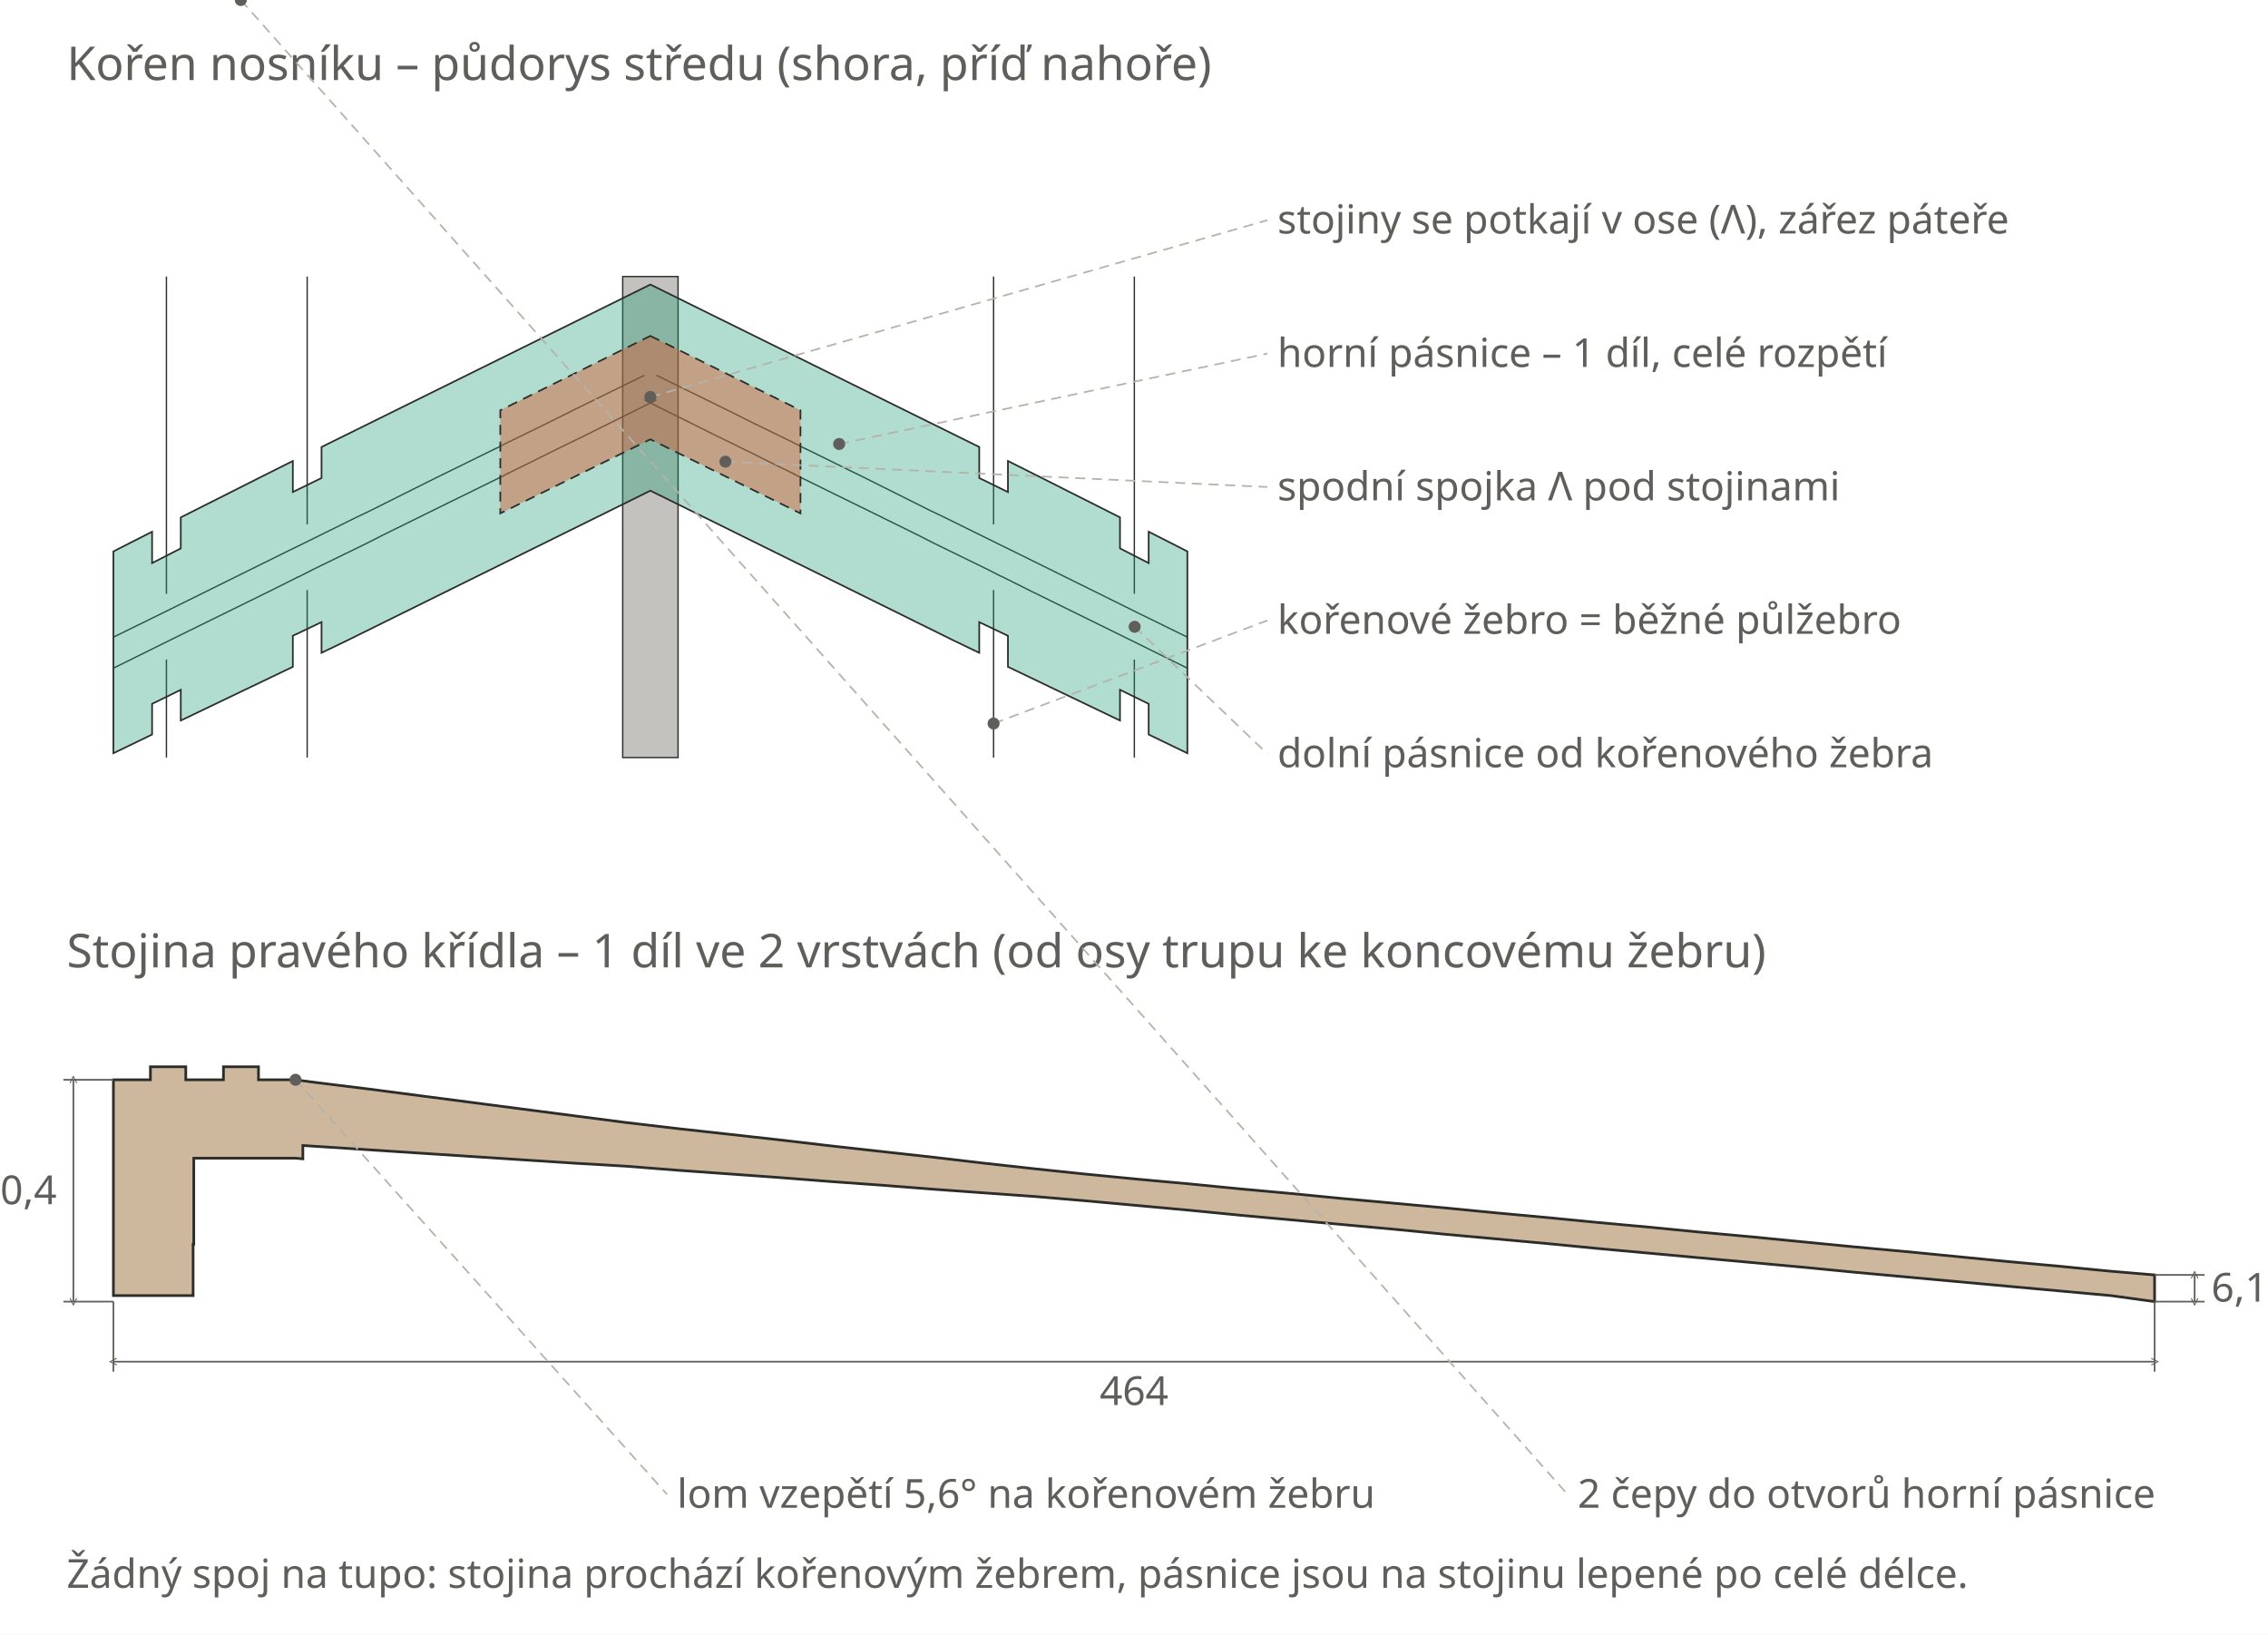
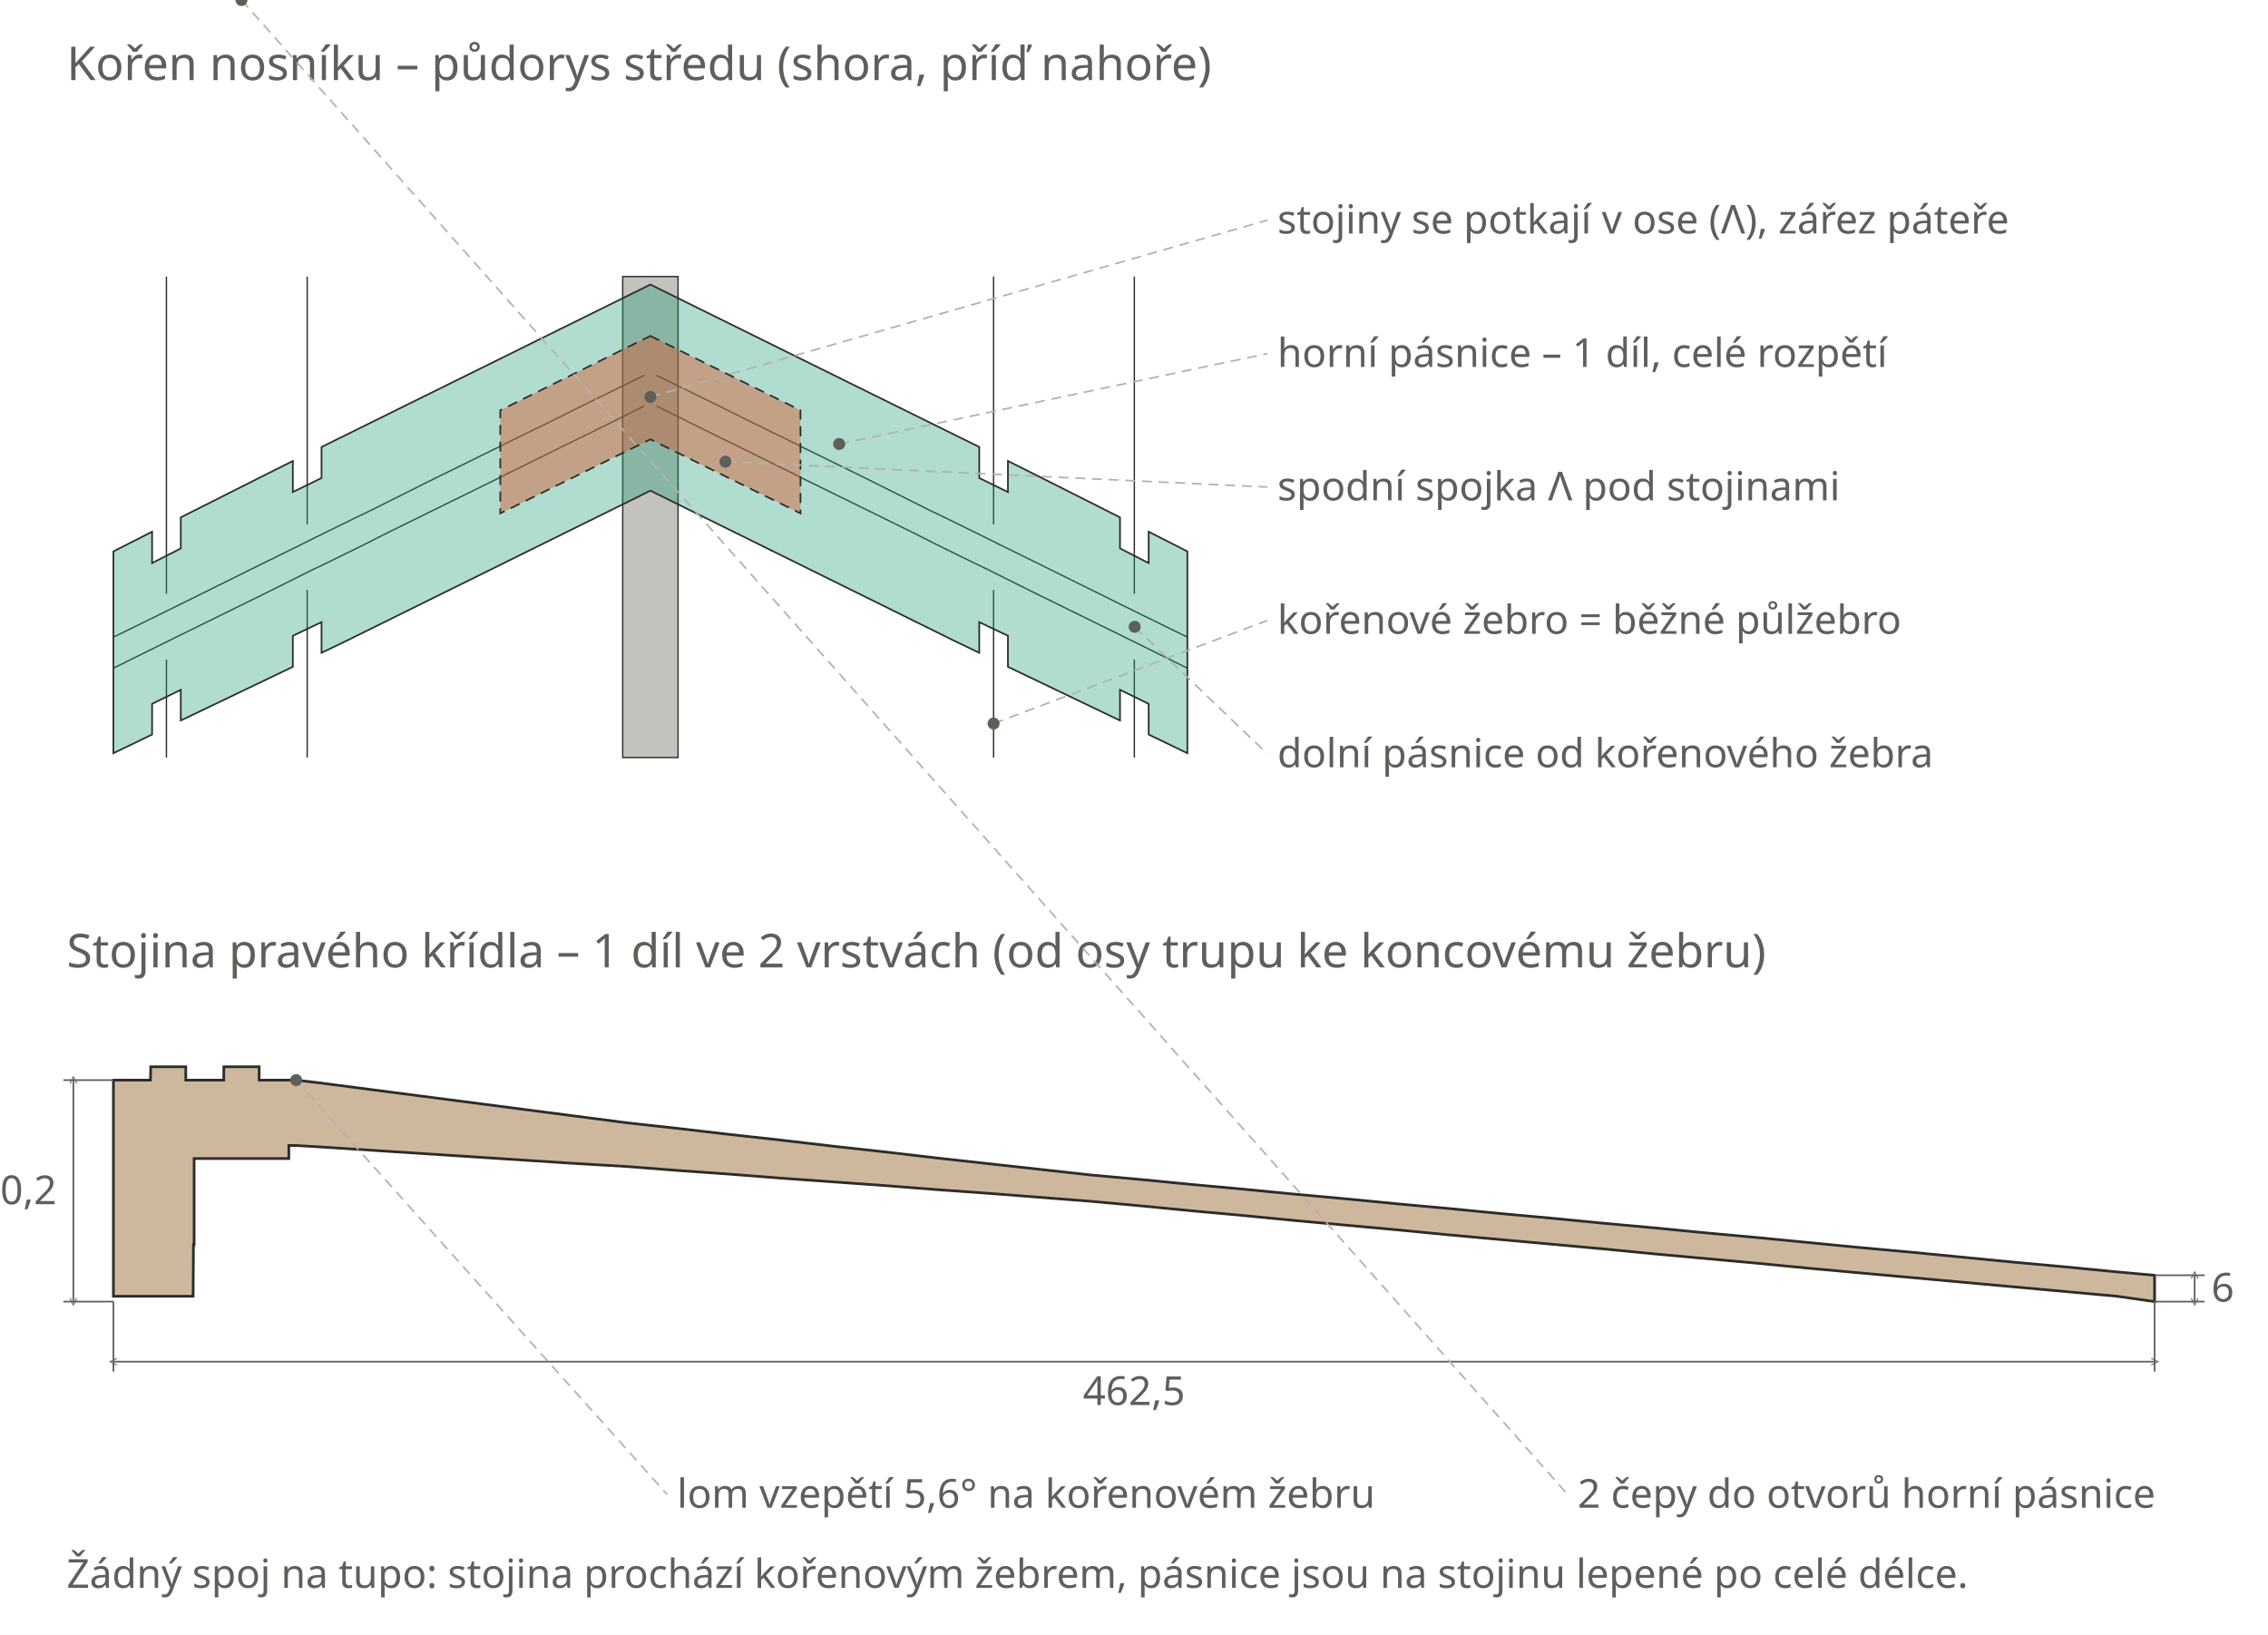
<svg xmlns="http://www.w3.org/2000/svg" width="680" viewBox="0 0 680 490" role="img">
  <defs>
    <marker id="dm" viewBox="0 0 10 10" refX="5" refY="5" markerWidth="5" markerHeight="5" orient="auto-start-reverse">
      <path d="M1 1L9 5L1 9" fill="none" stroke="#5f5e5a" stroke-width="1.2" />
    </marker>
  </defs>
  <rect width="680" height="490" fill="#fff" />
  <text x="20.0" y="24.0" text-anchor="start" font-family="sans-serif" font-size="14" fill="#5f5e5a">Kořen nosníku – půdorys středu (shora, příď nahoře)</text>
  <polygon points="186.7,82.9 203.3,82.9 203.3,227.1 186.7,227.1" fill="#888780" fill-opacity="0.5" stroke="#2c2c2a" stroke-width="0.4" />
-   <polygon points="297.9,82.9 297.9,85.9 297.9,95.5 297.9,105.5 297.9,115.8 297.9,126.4 297.9,137.2 297.9,145.4 297.9,145.4 297.9,148.2 297.9,157.2 297.9,157.2 297.9,148.2 297.9,145.4 297.9,145.4 297.9,137.2 297.9,126.4 297.9,115.8 297.9,105.5 297.9,95.5 297.9,85.9 297.9,82.9" fill="#EF9F27" fill-opacity="0.5" stroke="#2c2c2a" stroke-width="0.4" />
-   <polygon points="297.9,176.9 297.9,182.4 297.9,188.6 297.9,188.7 297.9,194.0 297.9,205.8 297.9,217.6 297.9,227.1 297.9,227.1 297.9,217.6 297.9,205.8 297.9,194.0 297.9,188.7 297.9,188.6 297.9,182.4 297.9,176.9" fill="#EF9F27" fill-opacity="0.5" stroke="#2c2c2a" stroke-width="0.4" />
-   <polygon points="340.1,82.9 340.1,89.1 340.1,97.6 340.1,106.4 340.1,115.6 340.1,125.0 340.1,134.8 340.1,144.8 340.1,155.0 340.1,165.4 340.1,166.7 340.1,166.7 340.1,176.1 340.1,178.0 340.1,178.0 340.1,176.1 340.1,166.7 340.1,166.7 340.1,165.4 340.1,155.0 340.1,144.8 340.1,134.8 340.1,125.0 340.1,115.6 340.1,106.4 340.1,97.6 340.1,89.1 340.1,82.9" fill="#EF9F27" fill-opacity="0.5" stroke="#2c2c2a" stroke-width="0.4" />
-   <polygon points="340.1,197.7 340.1,197.8 340.1,208.8 340.1,209.0 340.1,209.0 340.1,219.9 340.1,227.1 340.1,227.1 340.1,219.9 340.1,209.0 340.1,209.0 340.1,208.8 340.1,197.8 340.1,197.7" fill="#EF9F27" fill-opacity="0.5" stroke="#2c2c2a" stroke-width="0.4" />
-   <polygon points="92.1,82.9 92.1,85.9 92.1,95.5 92.1,105.5 92.1,115.8 92.1,126.4 92.1,137.2 92.1,145.4 92.1,145.4 92.1,148.2 92.1,157.2 92.1,157.2 92.1,148.2 92.1,145.4 92.1,145.4 92.1,137.2 92.1,126.4 92.1,115.8 92.1,105.5 92.1,95.5 92.1,85.9 92.1,82.9" fill="#EF9F27" fill-opacity="0.5" stroke="#2c2c2a" stroke-width="0.4" />
-   <polygon points="92.1,176.9 92.1,182.4 92.1,188.6 92.1,188.7 92.1,194.0 92.1,205.8 92.1,217.6 92.1,227.1 92.1,227.1 92.1,217.6 92.1,205.8 92.1,194.0 92.1,188.7 92.1,188.6 92.1,182.4 92.1,176.9" fill="#EF9F27" fill-opacity="0.5" stroke="#2c2c2a" stroke-width="0.4" />
-   <polygon points="49.9,82.9 49.9,89.1 49.9,97.6 49.9,106.4 49.9,115.6 49.9,125.0 49.9,134.8 49.9,144.8 49.9,155.0 49.9,165.4 49.9,166.7 49.9,166.7 49.9,176.1 49.9,178.0 49.9,178.0 49.9,176.1 49.9,166.7 49.9,166.7 49.9,165.4 49.9,155.0 49.9,144.8 49.9,134.8 49.9,125.0 49.9,115.6 49.9,106.4 49.9,97.6 49.9,89.1 49.9,82.9" fill="#EF9F27" fill-opacity="0.5" stroke="#2c2c2a" stroke-width="0.4" />
-   <polygon points="49.9,197.7 49.9,197.8 49.9,208.8 49.9,209.0 49.9,209.0 49.9,219.9 49.9,227.1 49.9,227.1 49.9,219.9 49.9,209.0 49.9,209.0 49.9,208.8 49.9,197.8 49.9,197.7" fill="#EF9F27" fill-opacity="0.5" stroke="#2c2c2a" stroke-width="0.4" />
-   <polygon points="196.8,112.5 217.8,122.8 217.8,122.8 225.8,126.8 237.7,132.6 237.7,132.6 241.2,134.4 241.2,134.4 241.2,134.4 241.2,134.4 241.3,134.4 241.3,134.4 241.4,134.5 241.4,134.5 241.4,134.5 241.4,134.5 241.5,134.5 241.5,134.5 241.5,134.5 241.5,134.5 241.6,134.6 241.6,134.6 241.6,134.6 241.6,134.6 241.7,134.6 241.7,134.6 241.7,134.6 241.7,134.6 241.8,134.7 241.8,134.7 241.8,134.7 241.8,134.7 242.0,134.7 242.0,134.7 242.1,134.8 242.1,134.8 242.2,134.9 242.2,134.9 242.3,134.9 242.3,134.9 254.7,141.0 259.0,143.1 259.0,143.1 278.8,153.0 278.8,153.0 283.6,155.3 299.8,163.3 299.8,163.3 303.9,165.3 303.9,165.3 312.6,169.6 341.5,183.9 356.0,191.0 356.0,191.0 341.5,183.9 312.6,169.6 303.9,165.3 303.9,165.3 299.8,163.3 299.8,163.3 283.6,155.3 278.8,153.0 278.8,153.0 259.0,143.1 259.0,143.1 254.7,141.0 242.3,134.9 242.3,134.9 242.2,134.9 242.2,134.9 242.1,134.8 242.1,134.8 242.0,134.7 242.0,134.7 241.8,134.7 241.8,134.7 241.8,134.7 241.8,134.7 241.7,134.6 241.7,134.6 241.7,134.6 241.7,134.6 241.6,134.6 241.6,134.6 241.6,134.6 241.6,134.6 241.5,134.5 241.5,134.5 241.5,134.5 241.5,134.5 241.4,134.5 241.4,134.5 241.4,134.5 241.4,134.5 241.3,134.4 241.3,134.4 241.2,134.4 241.2,134.4 241.2,134.4 241.2,134.4 237.7,132.6 237.7,132.6 225.8,126.8 217.8,122.8 217.8,122.8 196.8,112.5" fill="#854F0B" fill-opacity="0.5" stroke="#2c2c2a" stroke-width="0.4" />
-   <polygon points="193.2,119.9 214.1,130.3 214.1,130.3 222.1,134.2 234.0,140.1 234.0,140.1 237.5,141.8 237.5,141.8 237.6,141.8 237.6,141.9 237.6,141.9 237.6,141.9 237.7,141.9 237.7,141.9 237.7,141.9 237.7,141.9 237.8,142.0 237.8,142.0 237.8,142.0 237.8,142.0 237.9,142.0 237.9,142.0 237.9,142.0 237.9,142.0 238.0,142.1 238.0,142.1 238.1,142.1 238.1,142.1 238.1,142.1 238.1,142.1 238.2,142.1 238.2,142.1 238.3,142.2 238.3,142.2 238.4,142.3 238.4,142.3 238.5,142.3 238.5,142.3 238.6,142.4 238.6,142.4 251.0,148.5 255.3,150.6 255.3,150.6 275.2,160.4 275.2,160.4 279.9,162.8 296.1,170.7 296.1,170.7 300.2,172.8 300.3,172.8 308.9,177.1 337.8,191.3 356.0,200.3 356.0,200.3 337.8,191.3 308.9,177.1 300.3,172.8 300.2,172.8 296.1,170.7 296.1,170.7 279.9,162.8 275.2,160.4 275.2,160.4 255.3,150.6 255.3,150.6 251.0,148.5 238.6,142.4 238.6,142.4 238.5,142.3 238.5,142.3 238.4,142.3 238.4,142.3 238.3,142.2 238.3,142.2 238.2,142.1 238.2,142.1 238.1,142.1 238.1,142.1 238.1,142.1 238.1,142.1 238.0,142.1 238.0,142.1 237.9,142.0 237.9,142.0 237.9,142.0 237.9,142.0 237.8,142.0 237.8,142.0 237.8,142.0 237.8,142.0 237.7,141.9 237.7,141.9 237.7,141.9 237.7,141.9 237.6,141.9 237.6,141.9 237.6,141.9 237.6,141.8 237.5,141.8 237.5,141.8 234.0,140.1 234.0,140.1 222.1,134.2 214.1,130.3 214.1,130.3 193.2,119.9" fill="#854F0B" fill-opacity="0.5" stroke="#2c2c2a" stroke-width="0.4" />
-   <polygon points="196.8,119.9 175.9,130.3 175.9,130.3 167.9,134.2 156.0,140.1 156.0,140.1 152.5,141.8 152.5,141.8 152.4,141.8 152.4,141.9 152.4,141.9 152.4,141.9 152.3,141.9 152.3,141.9 152.3,141.9 152.3,141.9 152.2,142.0 152.2,142.0 152.2,142.0 152.2,142.0 152.1,142.0 152.1,142.0 152.1,142.0 152.1,142.0 152.0,142.1 152.0,142.1 151.9,142.1 151.9,142.1 151.9,142.1 151.9,142.1 151.8,142.1 151.8,142.1 151.7,142.2 151.7,142.2 151.6,142.3 151.6,142.3 151.5,142.3 151.5,142.3 151.4,142.4 151.4,142.4 139.0,148.5 134.7,150.6 134.7,150.6 114.8,160.4 114.8,160.4 110.1,162.8 93.9,170.7 93.9,170.7 89.8,172.8 89.7,172.8 81.1,177.1 52.2,191.3 34.0,200.3 34.0,200.3 52.2,191.3 81.1,177.1 89.7,172.8 89.8,172.8 93.9,170.7 93.9,170.7 110.1,162.8 114.8,160.4 114.8,160.4 134.7,150.6 134.7,150.6 139.0,148.5 151.4,142.4 151.4,142.4 151.5,142.3 151.5,142.3 151.6,142.3 151.6,142.3 151.7,142.2 151.7,142.2 151.8,142.1 151.8,142.1 151.9,142.1 151.9,142.1 151.9,142.1 151.9,142.1 152.0,142.1 152.0,142.1 152.1,142.0 152.1,142.0 152.1,142.0 152.1,142.0 152.2,142.0 152.2,142.0 152.2,142.0 152.2,142.0 152.3,141.9 152.3,141.9 152.3,141.9 152.3,141.9 152.4,141.9 152.4,141.9 152.4,141.9 152.4,141.8 152.5,141.8 152.5,141.8 156.0,140.1 156.0,140.1 167.9,134.2 175.9,130.3 175.9,130.3 196.8,119.9" fill="#854F0B" fill-opacity="0.5" stroke="#2c2c2a" stroke-width="0.4" />
-   <polygon points="193.2,112.5 172.2,122.8 172.2,122.8 164.2,126.8 152.3,132.6 152.3,132.6 148.8,134.4 148.8,134.4 148.8,134.4 148.8,134.4 148.7,134.4 148.7,134.4 148.6,134.5 148.6,134.5 148.6,134.5 148.6,134.5 148.5,134.5 148.5,134.5 148.5,134.5 148.5,134.5 148.4,134.6 148.4,134.6 148.4,134.6 148.4,134.6 148.3,134.6 148.3,134.6 148.3,134.6 148.3,134.6 148.2,134.7 148.2,134.7 148.2,134.7 148.2,134.7 148.0,134.7 148.0,134.7 147.9,134.8 147.9,134.8 147.8,134.9 147.8,134.9 147.7,134.9 147.7,134.9 135.3,141.0 131.0,143.1 131.0,143.1 111.2,153.0 111.2,153.0 106.4,155.3 90.2,163.3 90.2,163.3 86.1,165.3 86.1,165.3 77.4,169.6 48.5,183.9 34.0,191.0 34.0,191.0 48.5,183.9 77.4,169.6 86.1,165.3 86.1,165.3 90.2,163.3 90.2,163.3 106.4,155.3 111.2,153.0 111.2,153.0 131.0,143.1 131.0,143.1 135.3,141.0 147.7,134.9 147.7,134.9 147.8,134.9 147.8,134.9 147.9,134.8 147.9,134.8 148.0,134.7 148.0,134.7 148.2,134.7 148.2,134.7 148.2,134.7 148.2,134.7 148.3,134.6 148.3,134.6 148.3,134.6 148.3,134.6 148.4,134.6 148.4,134.6 148.4,134.6 148.4,134.6 148.5,134.5 148.5,134.5 148.5,134.5 148.5,134.5 148.6,134.5 148.6,134.5 148.6,134.5 148.6,134.5 148.7,134.4 148.7,134.4 148.8,134.4 148.8,134.4 148.8,134.4 148.8,134.4 152.3,132.6 152.3,132.6 164.2,126.8 172.2,122.8 172.2,122.8 193.2,112.5" fill="#854F0B" fill-opacity="0.5" stroke="#2c2c2a" stroke-width="0.4" />
+   <polygon points="297.9,82.9 297.9,85.9 297.9,95.5 297.9,105.5 297.9,115.8 297.9,126.4 297.9,137.2 297.9,143.3 297.9,143.3 297.9,148.2 297.9,157.2 297.9,157.2 297.9,148.2 297.9,143.3 297.9,143.3 297.9,137.2 297.9,126.4 297.9,115.8 297.9,105.5 297.9,95.5 297.9,85.9 297.9,82.9" fill="#EF9F27" fill-opacity="0.5" stroke="#2c2c2a" stroke-width="0.4" />
+   <polygon points="297.9,176.9 297.9,182.4 297.9,190.7 297.9,190.7 297.9,194.0 297.9,205.8 297.9,217.6 297.9,227.1 297.9,227.1 297.9,217.6 297.9,205.8 297.9,194.0 297.9,190.7 297.9,190.7 297.9,182.4 297.9,176.9" fill="#EF9F27" fill-opacity="0.5" stroke="#2c2c2a" stroke-width="0.4" />
+   <polygon points="340.1,82.9 340.1,89.1 340.1,97.6 340.1,106.4 340.1,115.6 340.1,125.0 340.1,134.8 340.1,144.8 340.1,155.0 340.1,164.6 340.1,164.6 340.1,165.4 340.1,176.1 340.1,178.0 340.1,178.0 340.1,176.1 340.1,165.4 340.1,164.6 340.1,164.6 340.1,155.0 340.1,144.8 340.1,134.8 340.1,125.0 340.1,115.6 340.1,106.4 340.1,97.6 340.1,89.1 340.1,82.9" fill="#EF9F27" fill-opacity="0.5" stroke="#2c2c2a" stroke-width="0.4" />
+   <polygon points="340.1,197.7 340.1,197.8 340.1,208.8 340.1,211.0 340.1,211.0 340.1,219.9 340.1,227.1 340.1,227.1 340.1,219.9 340.1,211.0 340.1,211.0 340.1,208.8 340.1,197.8 340.1,197.7" fill="#EF9F27" fill-opacity="0.5" stroke="#2c2c2a" stroke-width="0.4" />
+   <polygon points="92.1,82.9 92.1,85.9 92.1,95.5 92.1,105.5 92.1,115.8 92.1,126.4 92.1,137.2 92.1,143.3 92.1,143.3 92.1,148.2 92.1,157.2 92.1,157.2 92.1,148.2 92.1,143.3 92.1,143.3 92.1,137.2 92.1,126.4 92.1,115.8 92.1,105.5 92.1,95.5 92.1,85.9 92.1,82.9" fill="#EF9F27" fill-opacity="0.5" stroke="#2c2c2a" stroke-width="0.4" />
+   <polygon points="92.1,176.9 92.1,182.4 92.1,190.7 92.1,190.7 92.1,194.0 92.1,205.8 92.1,217.6 92.1,227.1 92.1,227.1 92.1,217.6 92.1,205.8 92.1,194.0 92.1,190.7 92.1,190.7 92.1,182.4 92.1,176.9" fill="#EF9F27" fill-opacity="0.5" stroke="#2c2c2a" stroke-width="0.4" />
+   <polygon points="49.9,82.9 49.9,89.1 49.9,97.6 49.9,106.4 49.9,115.6 49.9,125.0 49.9,134.8 49.9,144.8 49.9,155.0 49.9,164.6 49.9,164.6 49.9,165.4 49.9,176.1 49.9,178.0 49.9,178.0 49.9,176.1 49.9,165.4 49.9,164.6 49.9,164.6 49.9,155.0 49.9,144.8 49.9,134.8 49.9,125.0 49.9,115.6 49.9,106.4 49.9,97.6 49.9,89.1 49.9,82.9" fill="#EF9F27" fill-opacity="0.5" stroke="#2c2c2a" stroke-width="0.4" />
+   <polygon points="49.9,197.7 49.9,197.8 49.9,208.8 49.9,211.0 49.9,211.0 49.9,219.9 49.9,227.1 49.9,227.1 49.9,219.9 49.9,211.0 49.9,211.0 49.9,208.8 49.9,197.8 49.9,197.7" fill="#EF9F27" fill-opacity="0.5" stroke="#2c2c2a" stroke-width="0.4" />
+   <polygon points="196.8,112.5 217.8,122.8 217.8,122.8 225.8,126.8 237.7,132.6 237.7,132.6 241.2,134.4 241.2,134.4 241.2,134.4 241.2,134.4 241.3,134.4 241.3,134.4 241.4,134.5 241.4,134.5 241.4,134.5 241.4,134.5 241.5,134.5 241.5,134.5 241.5,134.5 241.5,134.5 241.6,134.6 241.6,134.6 241.6,134.6 241.6,134.6 241.7,134.6 241.7,134.6 241.7,134.6 241.7,134.6 241.8,134.7 241.8,134.7 241.8,134.7 241.8,134.7 242.0,134.7 242.0,134.7 242.1,134.8 242.1,134.8 242.2,134.9 242.2,134.9 242.3,134.9 242.3,134.9 254.7,141.0 259.0,143.1 259.0,143.1 278.8,153.0 278.8,153.0 283.6,155.3 295.6,161.2 295.6,161.2 299.8,163.3 299.8,163.3 312.6,169.6 341.5,183.9 356.0,191.0 356.0,191.0 341.5,183.9 312.6,169.6 299.8,163.3 299.8,163.3 295.6,161.2 295.6,161.2 283.6,155.3 278.8,153.0 278.8,153.0 259.0,143.1 259.0,143.1 254.7,141.0 242.3,134.9 242.3,134.9 242.2,134.9 242.2,134.9 242.1,134.8 242.1,134.8 242.0,134.7 242.0,134.7 241.8,134.7 241.8,134.7 241.8,134.7 241.8,134.7 241.7,134.6 241.7,134.6 241.7,134.6 241.7,134.6 241.6,134.6 241.6,134.6 241.6,134.6 241.6,134.6 241.5,134.5 241.5,134.5 241.5,134.5 241.5,134.5 241.4,134.5 241.4,134.5 241.4,134.5 241.4,134.5 241.3,134.4 241.3,134.4 241.2,134.4 241.2,134.4 241.2,134.4 241.2,134.4 237.7,132.6 237.7,132.6 225.8,126.8 217.8,122.8 217.8,122.8 196.8,112.5" fill="#854F0B" fill-opacity="0.5" stroke="#2c2c2a" stroke-width="0.4" />
+   <polygon points="196.8,121.7 214.1,130.3 214.1,130.3 222.1,134.2 234.0,140.1 234.0,140.1 237.5,141.8 237.5,141.8 237.6,141.8 237.6,141.9 237.6,141.9 237.6,141.9 237.7,141.9 237.7,141.9 237.7,141.9 237.7,141.9 237.8,142.0 237.8,142.0 237.8,142.0 237.8,142.0 237.9,142.0 237.9,142.0 237.9,142.0 237.9,142.0 238.0,142.1 238.0,142.1 238.1,142.1 238.1,142.1 238.1,142.1 238.1,142.1 238.2,142.1 238.2,142.1 238.3,142.2 238.3,142.2 238.4,142.3 238.4,142.3 238.5,142.3 238.5,142.3 238.6,142.4 238.6,142.4 251.0,148.5 255.3,150.6 255.3,150.6 275.2,160.4 275.2,160.4 279.9,162.8 291.9,168.7 291.9,168.7 296.1,170.7 296.1,170.7 308.9,177.1 337.8,191.3 356.0,200.3 356.0,200.3 337.8,191.3 308.9,177.1 296.1,170.7 296.1,170.7 291.9,168.7 291.9,168.7 279.9,162.8 275.2,160.4 275.2,160.4 255.3,150.6 255.3,150.6 251.0,148.5 238.6,142.4 238.6,142.4 238.5,142.3 238.5,142.3 238.4,142.3 238.4,142.3 238.3,142.2 238.3,142.2 238.2,142.1 238.2,142.1 238.1,142.1 238.1,142.1 238.1,142.1 238.1,142.1 238.0,142.1 238.0,142.1 237.9,142.0 237.9,142.0 237.9,142.0 237.9,142.0 237.8,142.0 237.8,142.0 237.8,142.0 237.8,142.0 237.7,141.9 237.7,141.9 237.7,141.9 237.7,141.9 237.6,141.9 237.6,141.9 237.6,141.9 237.6,141.8 237.5,141.8 237.5,141.8 234.0,140.1 234.0,140.1 222.1,134.2 214.1,130.3 214.1,130.3 196.8,121.7" fill="#854F0B" fill-opacity="0.5" stroke="#2c2c2a" stroke-width="0.4" />
+   <polygon points="193.2,121.7 175.9,130.3 175.9,130.3 167.9,134.2 156.0,140.1 156.0,140.1 152.5,141.8 152.5,141.8 152.4,141.8 152.4,141.9 152.4,141.9 152.4,141.9 152.3,141.9 152.3,141.9 152.3,141.9 152.3,141.9 152.2,142.0 152.2,142.0 152.2,142.0 152.2,142.0 152.1,142.0 152.1,142.0 152.1,142.0 152.1,142.0 152.0,142.1 152.0,142.1 151.9,142.1 151.9,142.1 151.9,142.1 151.9,142.1 151.8,142.1 151.8,142.1 151.7,142.2 151.7,142.2 151.6,142.3 151.6,142.3 151.5,142.3 151.5,142.3 151.4,142.4 151.4,142.4 139.0,148.5 134.7,150.6 134.7,150.6 114.8,160.4 114.8,160.4 110.1,162.8 98.1,168.7 98.1,168.7 93.9,170.7 93.9,170.7 81.1,177.1 52.2,191.3 34.0,200.3 34.0,200.3 52.2,191.3 81.1,177.1 93.9,170.7 93.9,170.7 98.1,168.7 98.1,168.7 110.1,162.8 114.8,160.4 114.8,160.4 134.7,150.6 134.7,150.6 139.0,148.5 151.4,142.4 151.4,142.4 151.5,142.3 151.5,142.3 151.6,142.3 151.6,142.3 151.7,142.2 151.7,142.2 151.8,142.1 151.8,142.1 151.9,142.1 151.9,142.1 151.9,142.1 151.9,142.1 152.0,142.1 152.0,142.1 152.1,142.0 152.1,142.0 152.1,142.0 152.1,142.0 152.2,142.0 152.2,142.0 152.2,142.0 152.2,142.0 152.3,141.9 152.3,141.9 152.3,141.9 152.3,141.9 152.4,141.9 152.4,141.9 152.4,141.9 152.4,141.8 152.5,141.8 152.5,141.8 156.0,140.1 156.0,140.1 167.9,134.2 175.9,130.3 175.9,130.3 193.2,121.7" fill="#854F0B" fill-opacity="0.5" stroke="#2c2c2a" stroke-width="0.4" />
+   <polygon points="193.2,112.5 172.2,122.8 172.2,122.8 164.2,126.8 152.3,132.6 152.3,132.6 148.8,134.4 148.8,134.4 148.8,134.4 148.8,134.4 148.7,134.4 148.7,134.4 148.6,134.5 148.6,134.5 148.6,134.5 148.6,134.5 148.5,134.5 148.5,134.5 148.5,134.5 148.5,134.5 148.4,134.6 148.4,134.6 148.4,134.6 148.4,134.6 148.3,134.6 148.3,134.6 148.3,134.6 148.3,134.6 148.2,134.7 148.2,134.7 148.2,134.7 148.2,134.7 148.0,134.7 148.0,134.7 147.9,134.8 147.9,134.8 147.8,134.9 147.8,134.9 147.7,134.9 147.7,134.9 135.3,141.0 131.0,143.1 131.0,143.1 111.2,153.0 111.2,153.0 106.4,155.3 94.4,161.2 94.4,161.2 90.2,163.3 90.2,163.3 77.4,169.6 48.5,183.9 34.0,191.0 34.0,191.0 48.5,183.9 77.4,169.6 90.2,163.3 90.2,163.3 94.4,161.2 94.4,161.2 106.4,155.3 111.2,153.0 111.2,153.0 131.0,143.1 131.0,143.1 135.3,141.0 147.7,134.9 147.7,134.9 147.8,134.9 147.8,134.9 147.9,134.8 147.9,134.8 148.0,134.7 148.0,134.7 148.2,134.7 148.2,134.7 148.2,134.7 148.2,134.7 148.3,134.6 148.3,134.6 148.3,134.6 148.3,134.6 148.4,134.6 148.4,134.6 148.4,134.6 148.4,134.6 148.5,134.5 148.5,134.5 148.5,134.5 148.5,134.5 148.6,134.5 148.6,134.5 148.6,134.5 148.6,134.5 148.7,134.4 148.7,134.4 148.8,134.4 148.8,134.4 148.8,134.4 148.8,134.4 152.3,132.6 152.3,132.6 164.2,126.8 172.2,122.8 172.2,122.8 193.2,112.5" fill="#854F0B" fill-opacity="0.5" stroke="#2c2c2a" stroke-width="0.4" />
  <polygon points="195.0,85.3 293.6,134.0 293.6,143.3 302.2,147.5 302.2,138.2 310.2,142.2 335.8,155.1 335.8,164.4 344.4,168.8 344.4,159.4 356.0,165.3 356.0,225.8 344.4,220.2 344.4,211.0 335.8,206.8 335.8,216.0 302.2,199.9 302.2,190.6 293.6,186.5 293.6,195.7 285.7,191.9 195.0,147.1 104.3,191.9 96.4,195.7 96.4,186.5 87.8,190.6 87.8,199.9 54.2,216.0 54.2,206.8 45.6,211.0 45.6,220.2 34.0,225.8 34.0,165.3 45.6,159.4 45.6,168.8 54.2,164.4 54.2,155.1 79.8,142.2 87.8,138.2 87.8,147.5 96.4,143.3 96.4,134.0" fill="#1D9E75" fill-opacity="0.35" stroke="#2c2c2a" stroke-width="0.5" />
  <polygon points="195.0,100.7 240.0,123.0 240.0,153.9 195.0,131.7 150.0,153.9 150.0,123.0" fill="#D85A30" fill-opacity="0.45" stroke="#2c2c2a" stroke-width="0.5" stroke-dasharray="3 2" />
  <line x1="195.0" y1="119.0" x2="380" y2="66" stroke="#b4b2a9" stroke-width="0.5" stroke-dasharray="3 2" />
  <circle cx="195.0" cy="119.0" r="1.8" fill="#5f5e5a" />
  <text x="383.0" y="70.0" text-anchor="start" font-family="sans-serif" font-size="12" fill="#5f5e5a">stojiny se potkají v ose (Λ), zářez páteře</text>
  <line x1="251.6" y1="133.1" x2="380" y2="106" stroke="#b4b2a9" stroke-width="0.5" stroke-dasharray="3 2" />
  <circle cx="251.6" cy="133.1" r="1.8" fill="#5f5e5a" />
  <text x="383.0" y="110.0" text-anchor="start" font-family="sans-serif" font-size="12" fill="#5f5e5a">horní pásnice – 1 díl, celé rozpětí</text>
  <line x1="217.5" y1="138.4" x2="380" y2="146" stroke="#b4b2a9" stroke-width="0.5" stroke-dasharray="3 2" />
  <circle cx="217.5" cy="138.4" r="1.8" fill="#5f5e5a" />
  <text x="383.0" y="150.0" text-anchor="start" font-family="sans-serif" font-size="12" fill="#5f5e5a">spodní spojka Λ pod stojinami</text>
  <line x1="297.9" y1="216.9" x2="380" y2="186" stroke="#b4b2a9" stroke-width="0.5" stroke-dasharray="3 2" />
  <circle cx="297.9" cy="216.9" r="1.8" fill="#5f5e5a" />
  <text x="383.0" y="190.0" text-anchor="start" font-family="sans-serif" font-size="12" fill="#5f5e5a">kořenové žebro = běžné půlžebro</text>
  <line x1="340.2" y1="187.9" x2="380" y2="226" stroke="#b4b2a9" stroke-width="0.5" stroke-dasharray="3 2" />
  <circle cx="340.2" cy="187.9" r="1.8" fill="#5f5e5a" />
  <text x="383.0" y="230.0" text-anchor="start" font-family="sans-serif" font-size="12" fill="#5f5e5a">dolní pásnice od kořenového žebra</text>
  <text x="20.0" y="290.0" text-anchor="start" font-family="sans-serif" font-size="14" fill="#5f5e5a">Stojina pravého křídla – 1 díl ve 2 vrstvách (od osy trupu ke koncovému žebru)</text>
-   <polygon points="34.0,323.7 45.1,323.7 45.1,319.8 49.4,319.8 55.7,319.8 55.7,323.7 57.5,323.7 57.5,323.7 57.6,323.7 57.6,323.7 57.6,323.7 57.6,323.7 57.6,323.7 57.6,323.7 57.6,323.7 57.6,323.7 57.7,323.7 57.7,323.7 57.7,323.7 57.7,323.7 57.8,323.7 57.8,323.7 57.8,323.7 57.8,323.7 57.8,323.7 57.8,323.7 57.8,323.7 57.8,323.7 57.9,323.7 57.9,323.7 57.9,323.7 57.9,323.7 57.9,323.7 58.0,323.7 58.0,323.7 58.0,323.7 58.1,323.7 58.1,323.7 58.1,323.7 58.1,323.7 64.7,323.7 67.0,323.7 67.0,319.8 77.5,319.8 77.5,323.7 80.1,323.7 88.6,323.7 88.6,323.7 90.8,324.0 90.8,324.0 95.4,324.6 110.8,326.5 126.1,328.5 141.5,330.5 156.8,332.5 172.2,334.5 187.6,336.5 202.9,338.3 218.3,340.0 233.6,341.7 249.0,343.5 264.3,345.2 279.7,346.9 295.0,348.7 310.4,350.4 325.7,352.0 341.1,353.5 356.5,354.9 371.8,356.4 387.2,357.8 402.5,359.3 417.9,360.7 433.2,362.1 448.6,363.6 463.9,365.0 479.3,366.5 494.7,367.9 510.0,369.4 525.4,370.8 540.7,372.3 556.1,373.8 571.4,375.2 586.8,376.7 602.1,378.2 617.5,379.6 632.9,381.1 646.0,382.2 646.0,390.2 632.9,388.4 617.5,387.0 602.1,385.6 586.8,384.2 571.4,382.8 556.1,381.4 540.7,379.9 525.4,378.5 510.0,377.1 494.7,375.7 479.3,374.3 463.9,372.8 448.6,371.4 433.2,370.0 417.9,368.5 402.5,367.1 387.2,365.7 371.8,364.3 356.5,362.8 341.1,361.4 325.7,360.0 310.4,358.7 295.0,357.6 279.7,356.5 264.3,355.3 249.0,354.2 233.6,353.0 218.3,351.9 202.9,350.8 187.6,349.6 172.2,348.7 156.8,347.7 141.5,346.7 126.1,345.7 110.8,344.7 95.4,343.7 90.8,343.4 90.8,347.4 88.6,347.2 88.6,347.2 80.1,347.2 77.5,347.2 77.5,347.2 67.0,347.2 67.0,347.2 64.7,347.2 58.1,347.2 58.1,373.0 58.1,373.0 58.1,373.0 58.0,373.0 58.0,373.0 58.0,373.0 57.9,373.0 57.9,373.0 57.9,373.0 57.9,373.0 57.9,388.4 57.8,388.4 57.8,388.4 57.8,388.4 57.8,388.4 57.8,388.4 57.8,388.4 57.8,388.4 57.8,388.4 57.7,388.4 57.7,388.4 57.7,388.4 57.7,388.4 57.6,388.4 57.6,388.4 57.6,388.4 57.6,388.4 57.6,388.4 57.6,388.4 57.6,388.4 57.6,388.4 57.5,388.4 57.5,388.4 55.7,388.4 55.7,388.4 49.4,388.4 45.1,388.4 45.1,388.4 34.0,388.4" fill="#854F0B" fill-opacity="0.4" stroke="#2c2c2a" stroke-width="0.8" />
+   <polygon points="34.0,323.8 45.1,323.8 45.2,319.8 49.4,319.8 55.7,319.8 55.7,323.8 57.6,323.8 57.6,323.8 57.6,323.8 57.6,323.8 57.7,323.8 57.7,323.8 57.7,323.8 57.7,323.8 57.7,323.8 57.7,323.8 57.8,323.8 57.8,323.8 57.8,323.8 57.8,323.8 57.8,323.8 57.8,323.8 57.8,323.8 57.8,323.8 57.9,323.8 57.9,323.8 57.9,323.8 57.9,323.8 57.9,323.8 58.0,323.8 58.0,323.8 58.0,323.8 58.0,323.8 58.0,323.8 58.1,323.8 58.1,323.8 58.1,323.8 58.1,323.8 58.2,323.8 58.2,323.8 64.8,323.8 67.1,323.8 67.1,319.8 77.7,319.8 77.7,323.8 80.2,323.8 86.6,323.8 86.6,323.8 88.8,323.8 88.8,323.8 95.6,324.6 111.0,326.6 126.4,328.6 141.8,330.6 157.2,332.6 172.6,334.6 188.0,336.6 203.4,338.3 218.9,340.1 234.3,341.8 249.7,343.6 265.1,345.3 280.5,347.1 295.9,348.8 311.3,350.5 326.7,352.2 342.1,353.6 357.5,355.1 372.9,356.5 388.3,358.0 403.7,359.4 419.1,360.9 434.5,362.3 449.9,363.8 465.3,365.2 480.7,366.7 496.1,368.1 511.5,369.6 526.9,371.0 542.3,372.5 557.7,374.0 573.2,375.4 588.6,376.9 604.0,378.4 619.4,379.8 634.8,381.3 646.0,382.3 646.0,390.2 634.8,388.6 619.4,387.2 604.0,385.8 588.6,384.4 573.2,383.0 557.7,381.6 542.3,380.2 526.9,378.7 511.5,377.3 496.1,375.9 480.7,374.4 465.3,373.0 449.9,371.6 434.5,370.2 419.1,368.7 403.7,367.3 388.3,365.9 372.9,364.4 357.5,363.0 342.1,361.5 326.7,360.1 311.3,358.9 295.9,357.7 280.5,356.6 265.1,355.4 249.7,354.3 234.3,353.2 218.9,352.0 203.4,350.9 188.0,349.7 172.6,348.8 157.2,347.8 141.8,346.8 126.4,345.8 111.0,344.8 95.6,343.8 88.8,343.4 88.8,343.4 86.6,343.4 86.6,347.3 80.2,347.3 77.7,347.3 77.7,347.3 67.1,347.3 67.1,347.3 64.8,347.3 58.2,347.3 58.2,373.1 58.1,373.1 58.1,373.1 58.1,373.1 58.1,373.1 58.0,373.1 58.0,373.1 58.0,373.1 58.0,373.1 58.0,373.1 57.9,388.6 57.9,388.6 57.9,388.6 57.9,388.6 57.9,388.6 57.8,388.6 57.8,388.6 57.8,388.6 57.8,388.6 57.8,388.6 57.8,388.6 57.8,388.6 57.8,388.6 57.7,388.6 57.7,388.6 57.7,388.6 57.7,388.6 57.7,388.6 57.7,388.6 57.6,388.6 57.6,388.6 57.6,388.6 57.6,388.6 55.7,388.6 55.7,388.6 49.4,388.6 45.2,388.6 45.1,388.6 34.0,388.6" fill="#854F0B" fill-opacity="0.4" stroke="#2c2c2a" stroke-width="0.8" />
  <line x1="34.0" y1="390.2" x2="34.0" y2="411.2" stroke="#5f5e5a" stroke-width="0.5" />
  <line x1="646.0" y1="390.2" x2="646.0" y2="411.2" stroke="#5f5e5a" stroke-width="0.5" />
  <line x1="34.0" y1="408.2" x2="646.0" y2="408.2" stroke="#5f5e5a" stroke-width="0.5" marker-start="url(#dm)" marker-end="url(#dm)" />
-   <text x="340.0" y="421.2" text-anchor="middle" font-family="sans-serif" font-size="12" fill="#5f5e5a">464</text>
+   <text x="340.0" y="421.2" text-anchor="middle" font-family="sans-serif" font-size="12" fill="#5f5e5a">462,5</text>
  <line x1="34.0" y1="390.2" x2="19.0" y2="390.2" stroke="#5f5e5a" stroke-width="0.5" />
-   <line x1="34.0" y1="323.7" x2="19.0" y2="323.7" stroke="#5f5e5a" stroke-width="0.5" />
-   <line x1="22.0" y1="390.2" x2="22.0" y2="323.7" stroke="#5f5e5a" stroke-width="0.5" marker-start="url(#dm)" marker-end="url(#dm)" />
-   <text x="17.0" y="361.0" text-anchor="end" font-family="sans-serif" font-size="12" fill="#5f5e5a">50,4</text>
+   <line x1="34.0" y1="323.8" x2="19.0" y2="323.8" stroke="#5f5e5a" stroke-width="0.5" />
+   <line x1="22.0" y1="390.2" x2="22.0" y2="323.8" stroke="#5f5e5a" stroke-width="0.5" marker-start="url(#dm)" marker-end="url(#dm)" />
+   <text x="17.0" y="361.0" text-anchor="end" font-family="sans-serif" font-size="12" fill="#5f5e5a">50,2</text>
  <line x1="646.0" y1="390.2" x2="661.0" y2="390.2" stroke="#5f5e5a" stroke-width="0.5" />
-   <line x1="646.0" y1="382.2" x2="661.0" y2="382.2" stroke="#5f5e5a" stroke-width="0.5" />
-   <line x1="658.0" y1="390.2" x2="658.0" y2="382.2" stroke="#5f5e5a" stroke-width="0.5" marker-start="url(#dm)" marker-end="url(#dm)" />
-   <text x="663.0" y="390.2" text-anchor="start" font-family="sans-serif" font-size="12" fill="#5f5e5a">6,1</text>
-   <line x1="88.6" y1="323.7" x2="200" y2="448" stroke="#b4b2a9" stroke-width="0.5" stroke-dasharray="3 2" />
-   <circle cx="88.6" cy="323.7" r="1.8" fill="#5f5e5a" />
+   <line x1="646.0" y1="382.3" x2="661.0" y2="382.3" stroke="#5f5e5a" stroke-width="0.5" />
+   <line x1="658.0" y1="390.2" x2="658.0" y2="382.3" stroke="#5f5e5a" stroke-width="0.5" marker-start="url(#dm)" marker-end="url(#dm)" />
+   <text x="663.0" y="390.2" text-anchor="start" font-family="sans-serif" font-size="12" fill="#5f5e5a">6</text>
+   <line x1="88.8" y1="323.8" x2="200" y2="448" stroke="#b4b2a9" stroke-width="0.5" stroke-dasharray="3 2" />
+   <circle cx="88.8" cy="323.8" r="1.8" fill="#5f5e5a" />
  <text x="203.0" y="452.0" text-anchor="start" font-family="sans-serif" font-size="12" fill="#5f5e5a">lom vzepětí 5,6° na kořenovém žebru</text>
-   <line x1="72.2" y1="Infinity" x2="470" y2="448" stroke="#b4b2a9" stroke-width="0.5" stroke-dasharray="3 2" />
-   <circle cx="72.2" cy="Infinity" r="1.8" fill="#5f5e5a" />
+   <line x1="72.4" y1="Infinity" x2="470" y2="448" stroke="#b4b2a9" stroke-width="0.5" stroke-dasharray="3 2" />
+   <circle cx="72.4" cy="Infinity" r="1.8" fill="#5f5e5a" />
  <text x="473.0" y="452.0" text-anchor="start" font-family="sans-serif" font-size="12" fill="#5f5e5a">2 čepy do otvorů horní pásnice</text>
  <text x="20.0" y="476.0" text-anchor="start" font-family="sans-serif" font-size="12" fill="#5f5e5a">Žádný spoj na tupo: stojina prochází kořenovým žebrem, pásnice jsou na stojinu lepené po celé délce.</text>
</svg>
